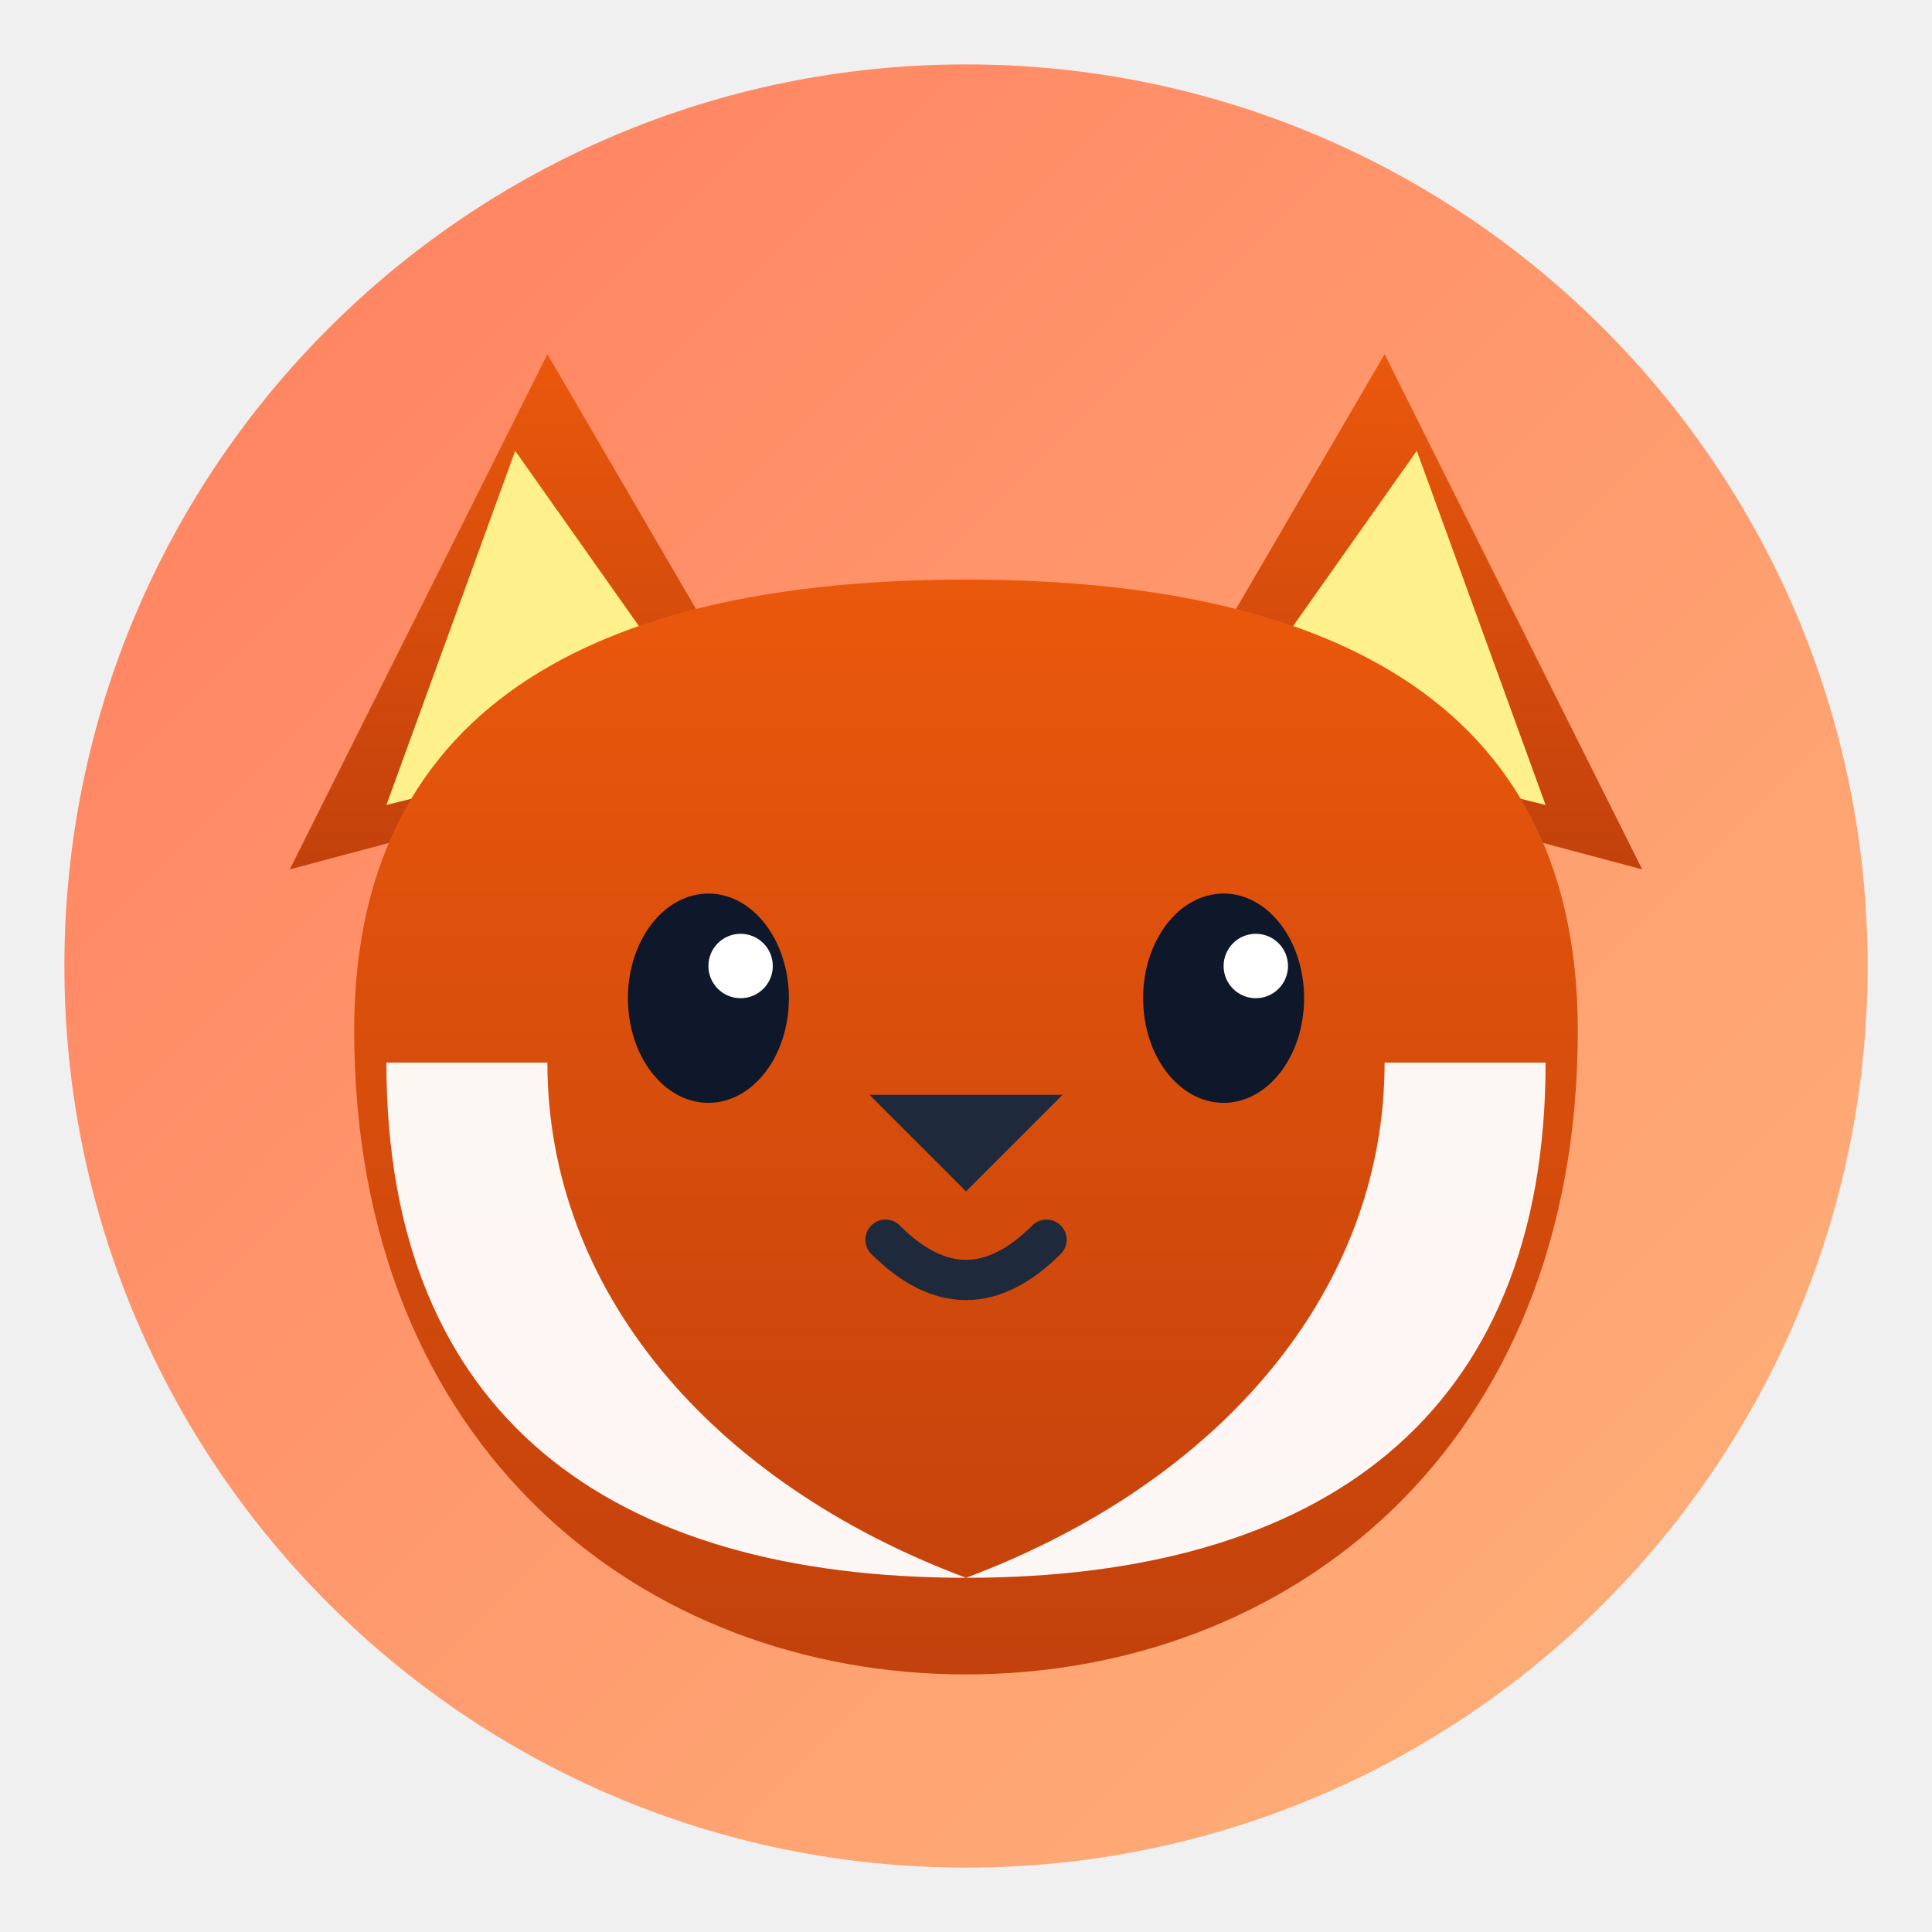
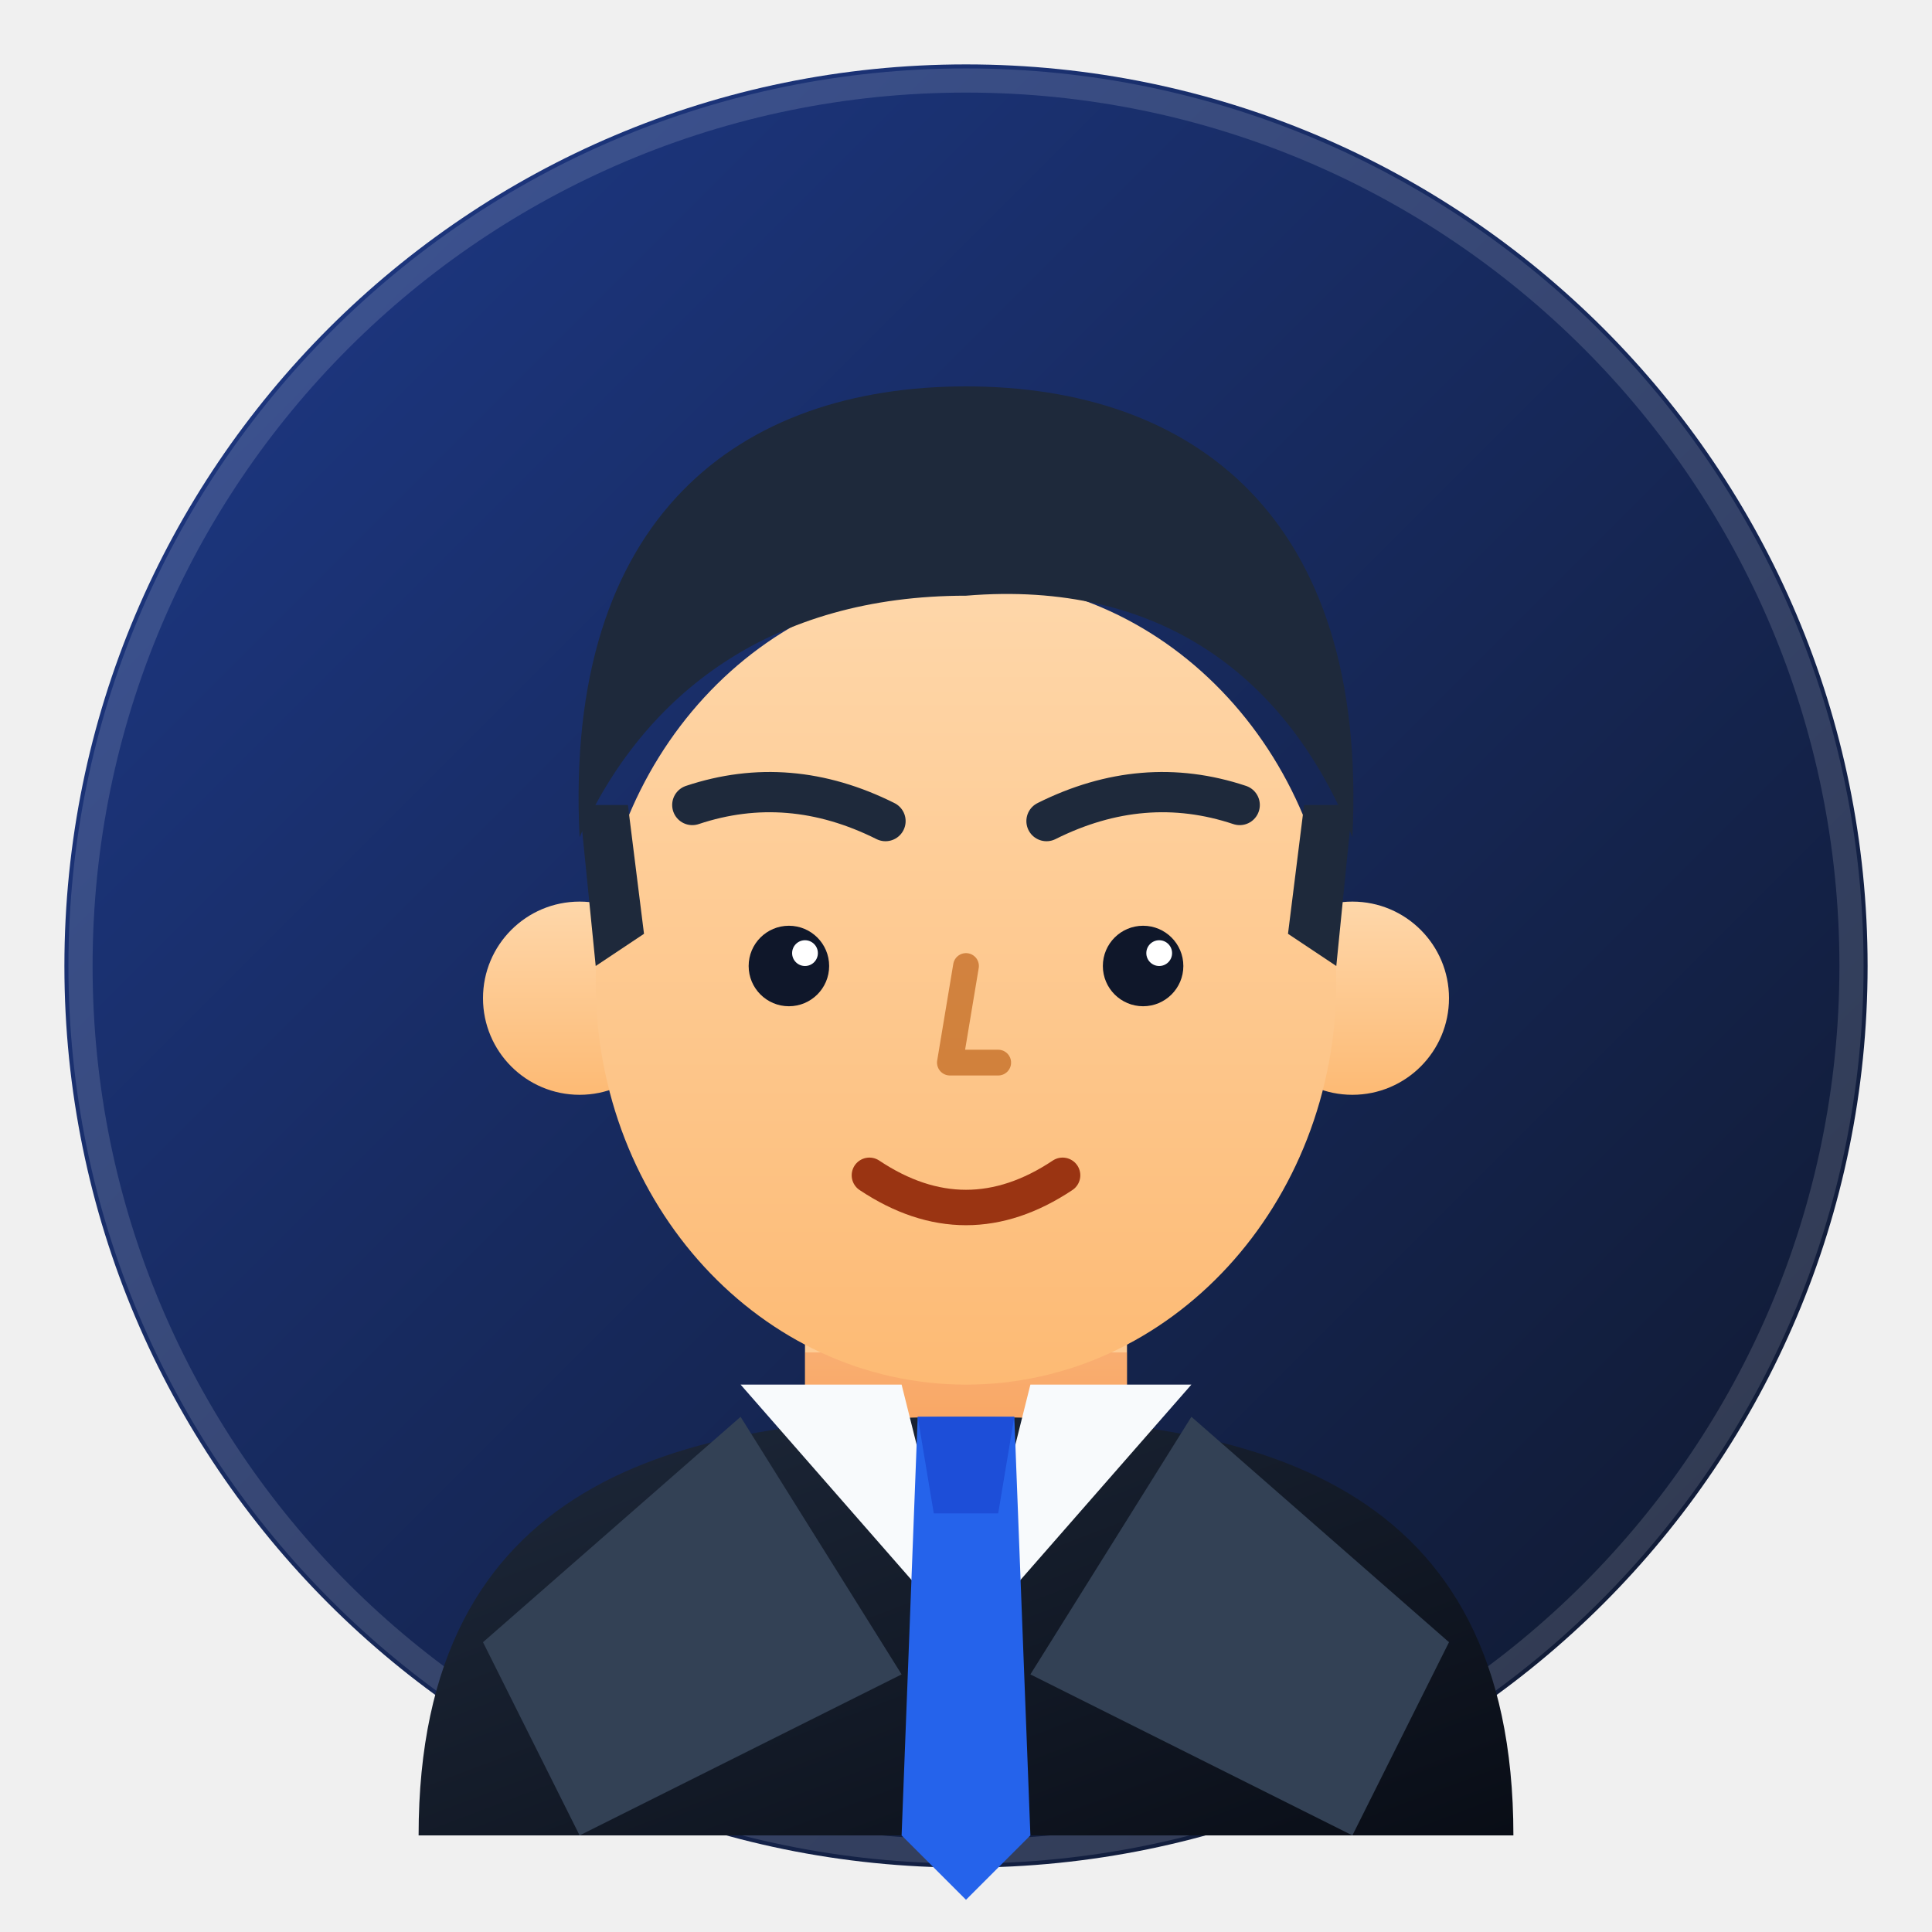
<svg xmlns="http://www.w3.org/2000/svg" viewBox="0 0 120 120" width="120" height="120">
  <defs>
-     <linearGradient id="bg1" x1="0%" y1="0%" x2="100%" y2="100%">
-       <stop offset="0%" stop-color="#ff7e5f" />
-       <stop offset="100%" stop-color="#feb47b" />
+     <linearGradient id="fbg1" x1="0%" y1="0%" x2="100%" y2="100%">
+       <stop offset="0%" stop-color="#1e3a8a" />
+       <stop offset="100%" stop-color="#0f172a" />
    </linearGradient>
-     <linearGradient id="fur1" x1="0%" y1="0%" x2="0%" y2="100%">
-       <stop offset="0%" stop-color="#ea580c" />
-       <stop offset="100%" stop-color="#c2410c" />
+     <linearGradient id="fskin1" x1="0%" y1="0%" x2="0%" y2="100%">
+       <stop offset="0%" stop-color="#fed7aa" />
+       <stop offset="100%" stop-color="#fdba74" />
+     </linearGradient>
+     <linearGradient id="fsuit1" x1="0%" y1="0%" x2="100%" y2="100%">
+       <stop offset="0%" stop-color="#1e293b" />
+       <stop offset="100%" stop-color="#090d16" />
    </linearGradient>
  </defs>
-   <circle cx="60" cy="60" r="56" fill="url(#bg1)" />
-   <polygon points="34,22 18,54 48,46" fill="url(#fur1)" />
-   <polygon points="32,28 24,50 44,45" fill="#fef08a" />
-   <polygon points="86,22 102,54 72,46" fill="url(#fur1)" />
-   <polygon points="88,28 96,50 76,45" fill="#fef08a" />
-   <path d="M 22,64 C 22,90 40,104 60,104 C 80,104 98,90 98,64 C 98,42 80,36 60,36 C 40,36 22,42 22,64 Z" fill="url(#fur1)" />
-   <path d="M 24,66 C 24,88 38,98 60,98 C 44,92 34,80 34,66 Z" fill="#ffffff" opacity="0.95" />
-   <path d="M 96,66 C 96,88 82,98 60,98 C 76,92 86,80 86,66 Z" fill="#ffffff" opacity="0.95" />
-   <ellipse cx="44" cy="62" rx="5" ry="6.5" fill="#0f172a" />
-   <circle cx="46" cy="60" r="2" fill="#ffffff" />
-   <ellipse cx="76" cy="62" rx="5" ry="6.5" fill="#0f172a" />
-   <circle cx="78" cy="60" r="2" fill="#ffffff" />
-   <polygon points="60,74 54,68 66,68" fill="#1e293b" />
-   <path d="M 55,77 Q 60,82 65,77" fill="none" stroke="#1e293b" stroke-width="2.5" stroke-linecap="round" />
+   <circle cx="60" cy="60" r="56" fill="url(#fbg1)" />
+   <circle cx="60" cy="60" r="55" fill="none" stroke="rgba(255,255,255,0.14)" stroke-width="1.5" />
+   <path d="M 50,78 L 70,78 L 70,92 L 50,92 Z" fill="url(#fskin1)" />
+   <path d="M 50,84 L 70,84 L 70,92 L 50,92 Z" fill="#ea580c" opacity="0.25" />
+   <path d="M 26,114 C 26,92 42,88 60,88 C 78,88 94,92 94,114 Z" fill="url(#fsuit1)" />
+   <polygon points="60,102 46,86 56,86" fill="#f8fafc" />
+   <polygon points="60,102 74,86 64,86" fill="#f8fafc" />
+   <polygon points="57,88 63,88 64,114 60,118 56,114" fill="#2563eb" />
+   <polygon points="57,88 63,88 62,94 58,94" fill="#1d4ed8" />
+   <polygon points="46,88 56,104 36,114 30,102" fill="#334155" />
+   <polygon points="74,88 64,104 84,114 90,102" fill="#334155" />
+   <circle cx="36" cy="62" r="6" fill="url(#fskin1)" />
+   <circle cx="84" cy="62" r="6" fill="url(#fskin1)" />
+   <ellipse cx="60" cy="61" rx="23" ry="25" fill="url(#fskin1)" />
+   <path d="M 36,52 C 35,32 46,24 60,24 C 74,24 85,32 84,52 C 80,42 72,36 60,37 C 48,37 40,43 36,52 Z" fill="#1e293b" />
+   <path d="M 36,50 L 37,60 L 40,58 L 39,50 Z" fill="#1e293b" />
+   <path d="M 84,50 L 83,60 L 80,58 L 81,50 Z" fill="#1e293b" />
+   <circle cx="49" cy="60" r="2.5" fill="#0f172a" />
+   <circle cx="50" cy="59.2" r="0.8" fill="#ffffff" />
+   <circle cx="71" cy="60" r="2.5" fill="#0f172a" />
+   <circle cx="72" cy="59.2" r="0.8" fill="#ffffff" />
+   <path d="M 43,50 Q 49,48 55,51" fill="none" stroke="#1e293b" stroke-width="2.5" stroke-linecap="round" />
+   <path d="M 65,51 Q 71,48 77,50" fill="none" stroke="#1e293b" stroke-width="2.5" stroke-linecap="round" />
+   <path d="M 60,60 L 59,66 L 62,66" fill="none" stroke="#b45309" stroke-width="1.6" stroke-linecap="round" stroke-linejoin="round" opacity="0.6" />
+   <path d="M 54,73 Q 60,77 66,73" fill="none" stroke="#9a3412" stroke-width="2.2" stroke-linecap="round" />
</svg>
